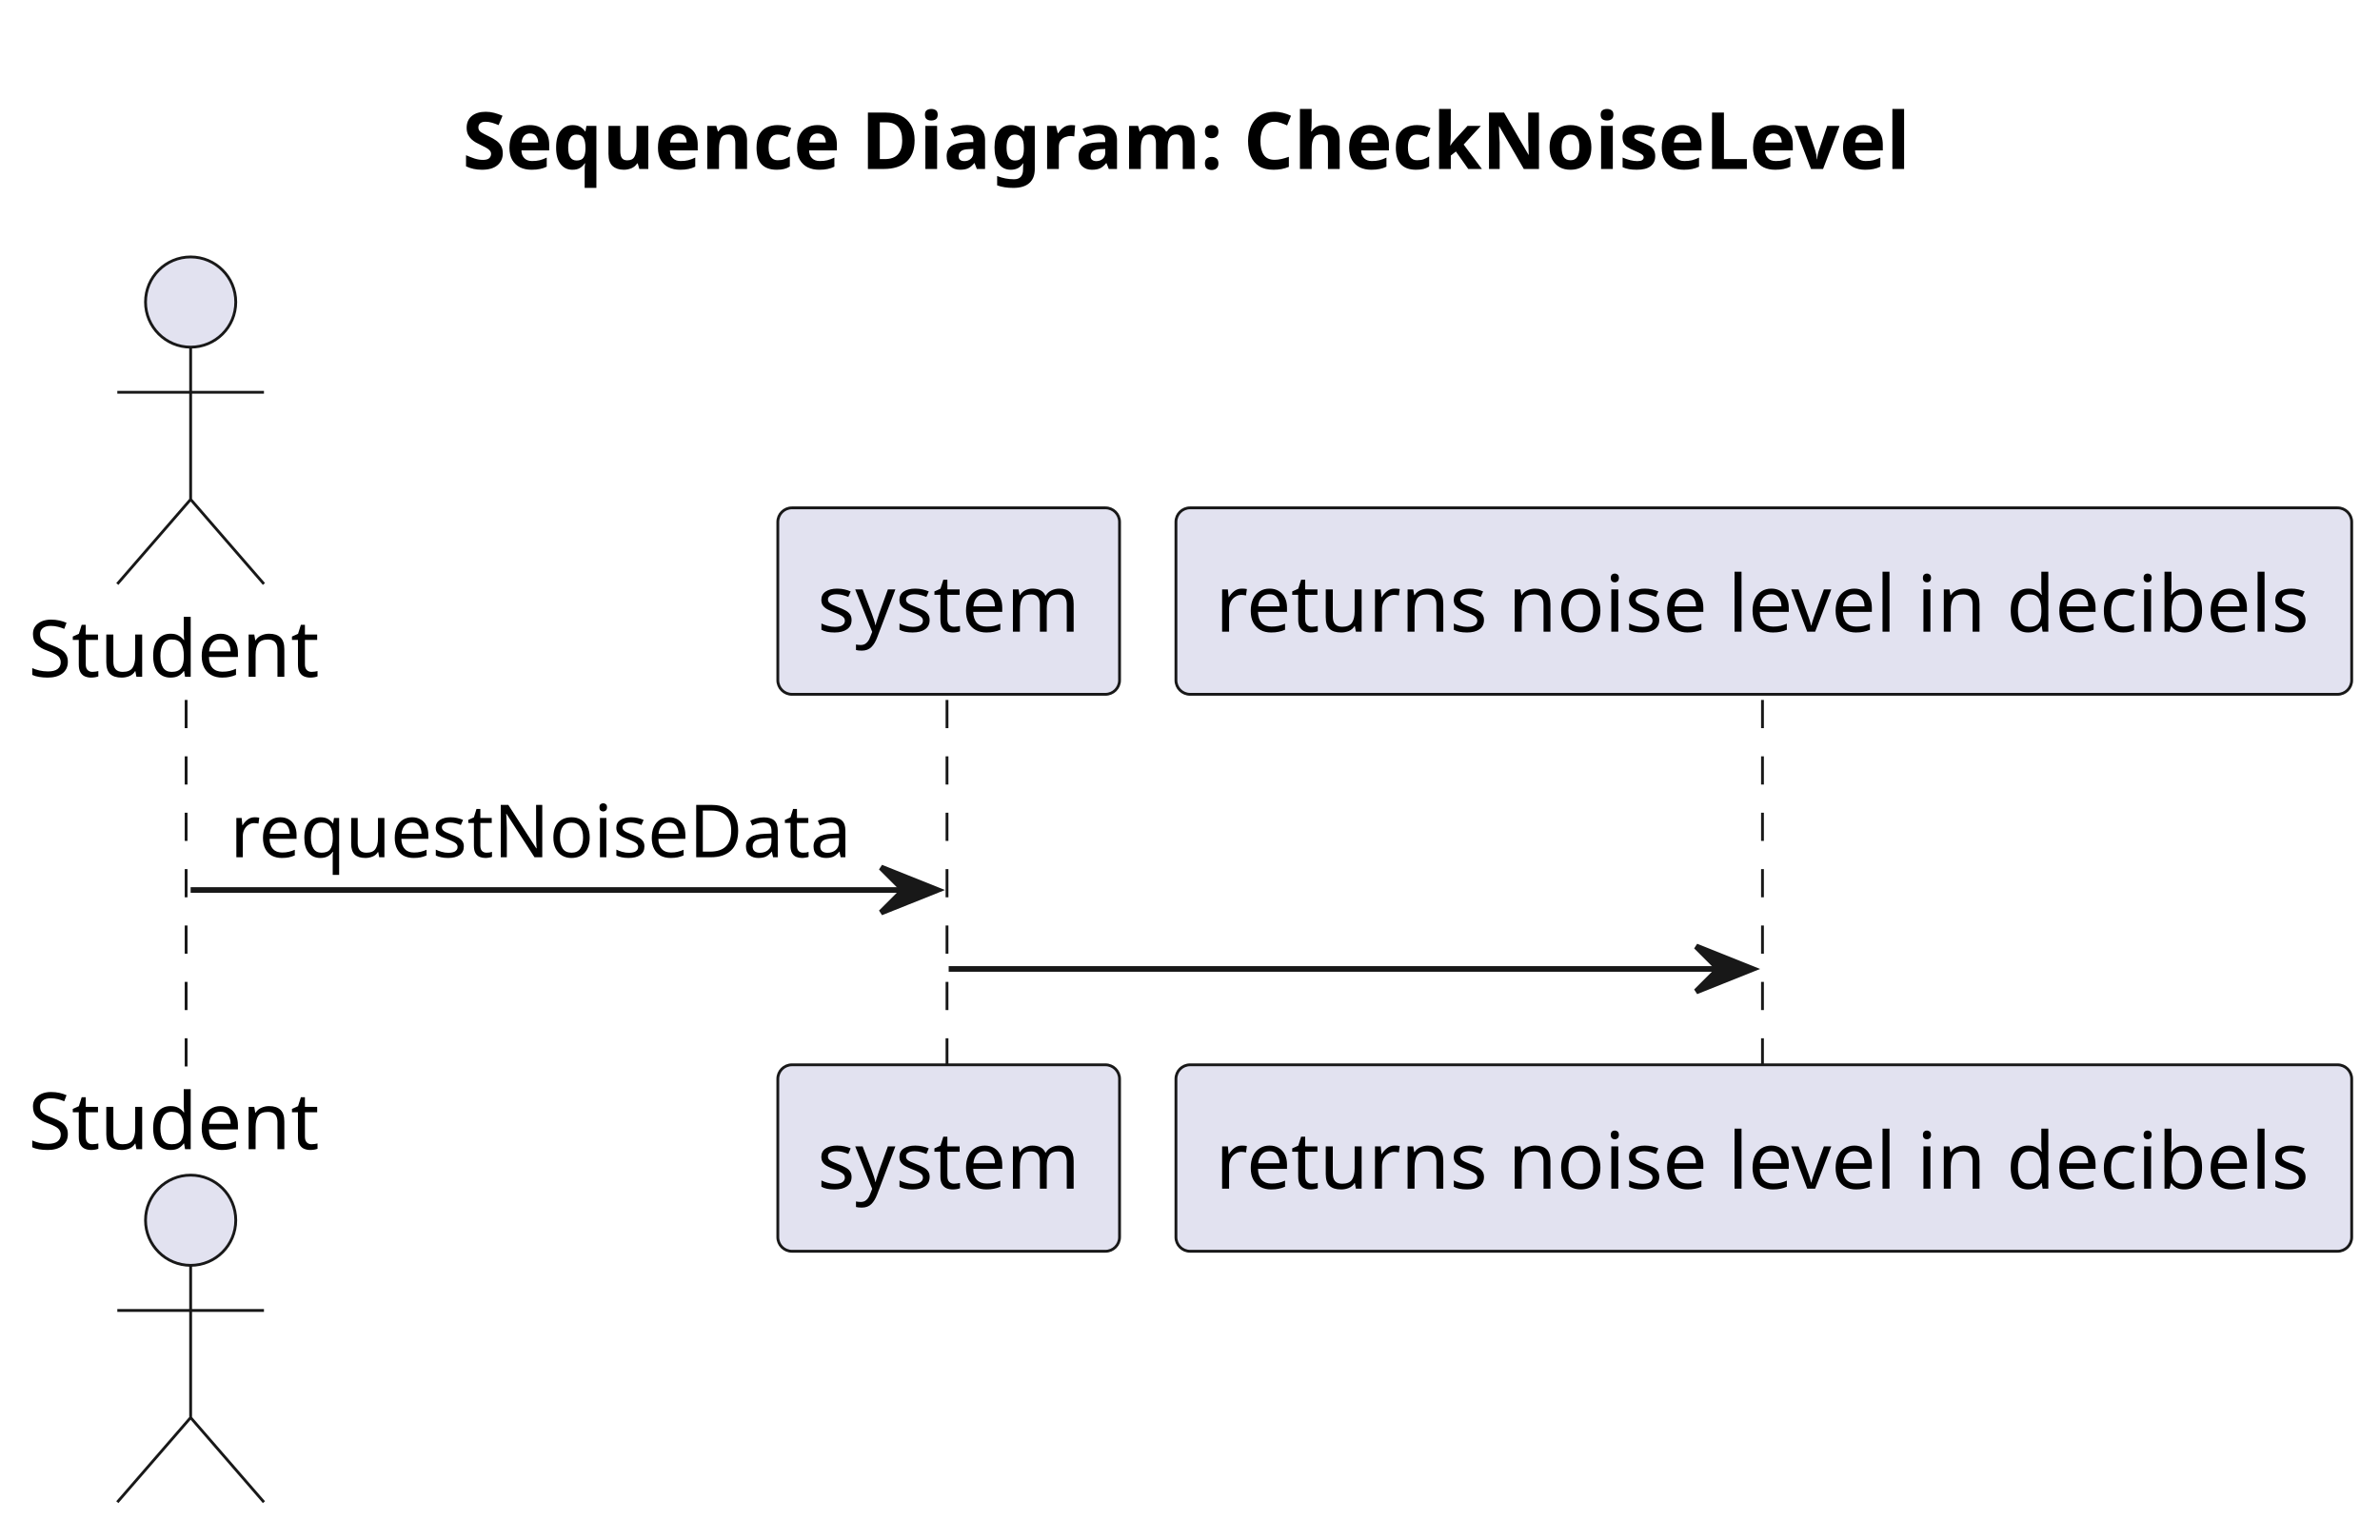
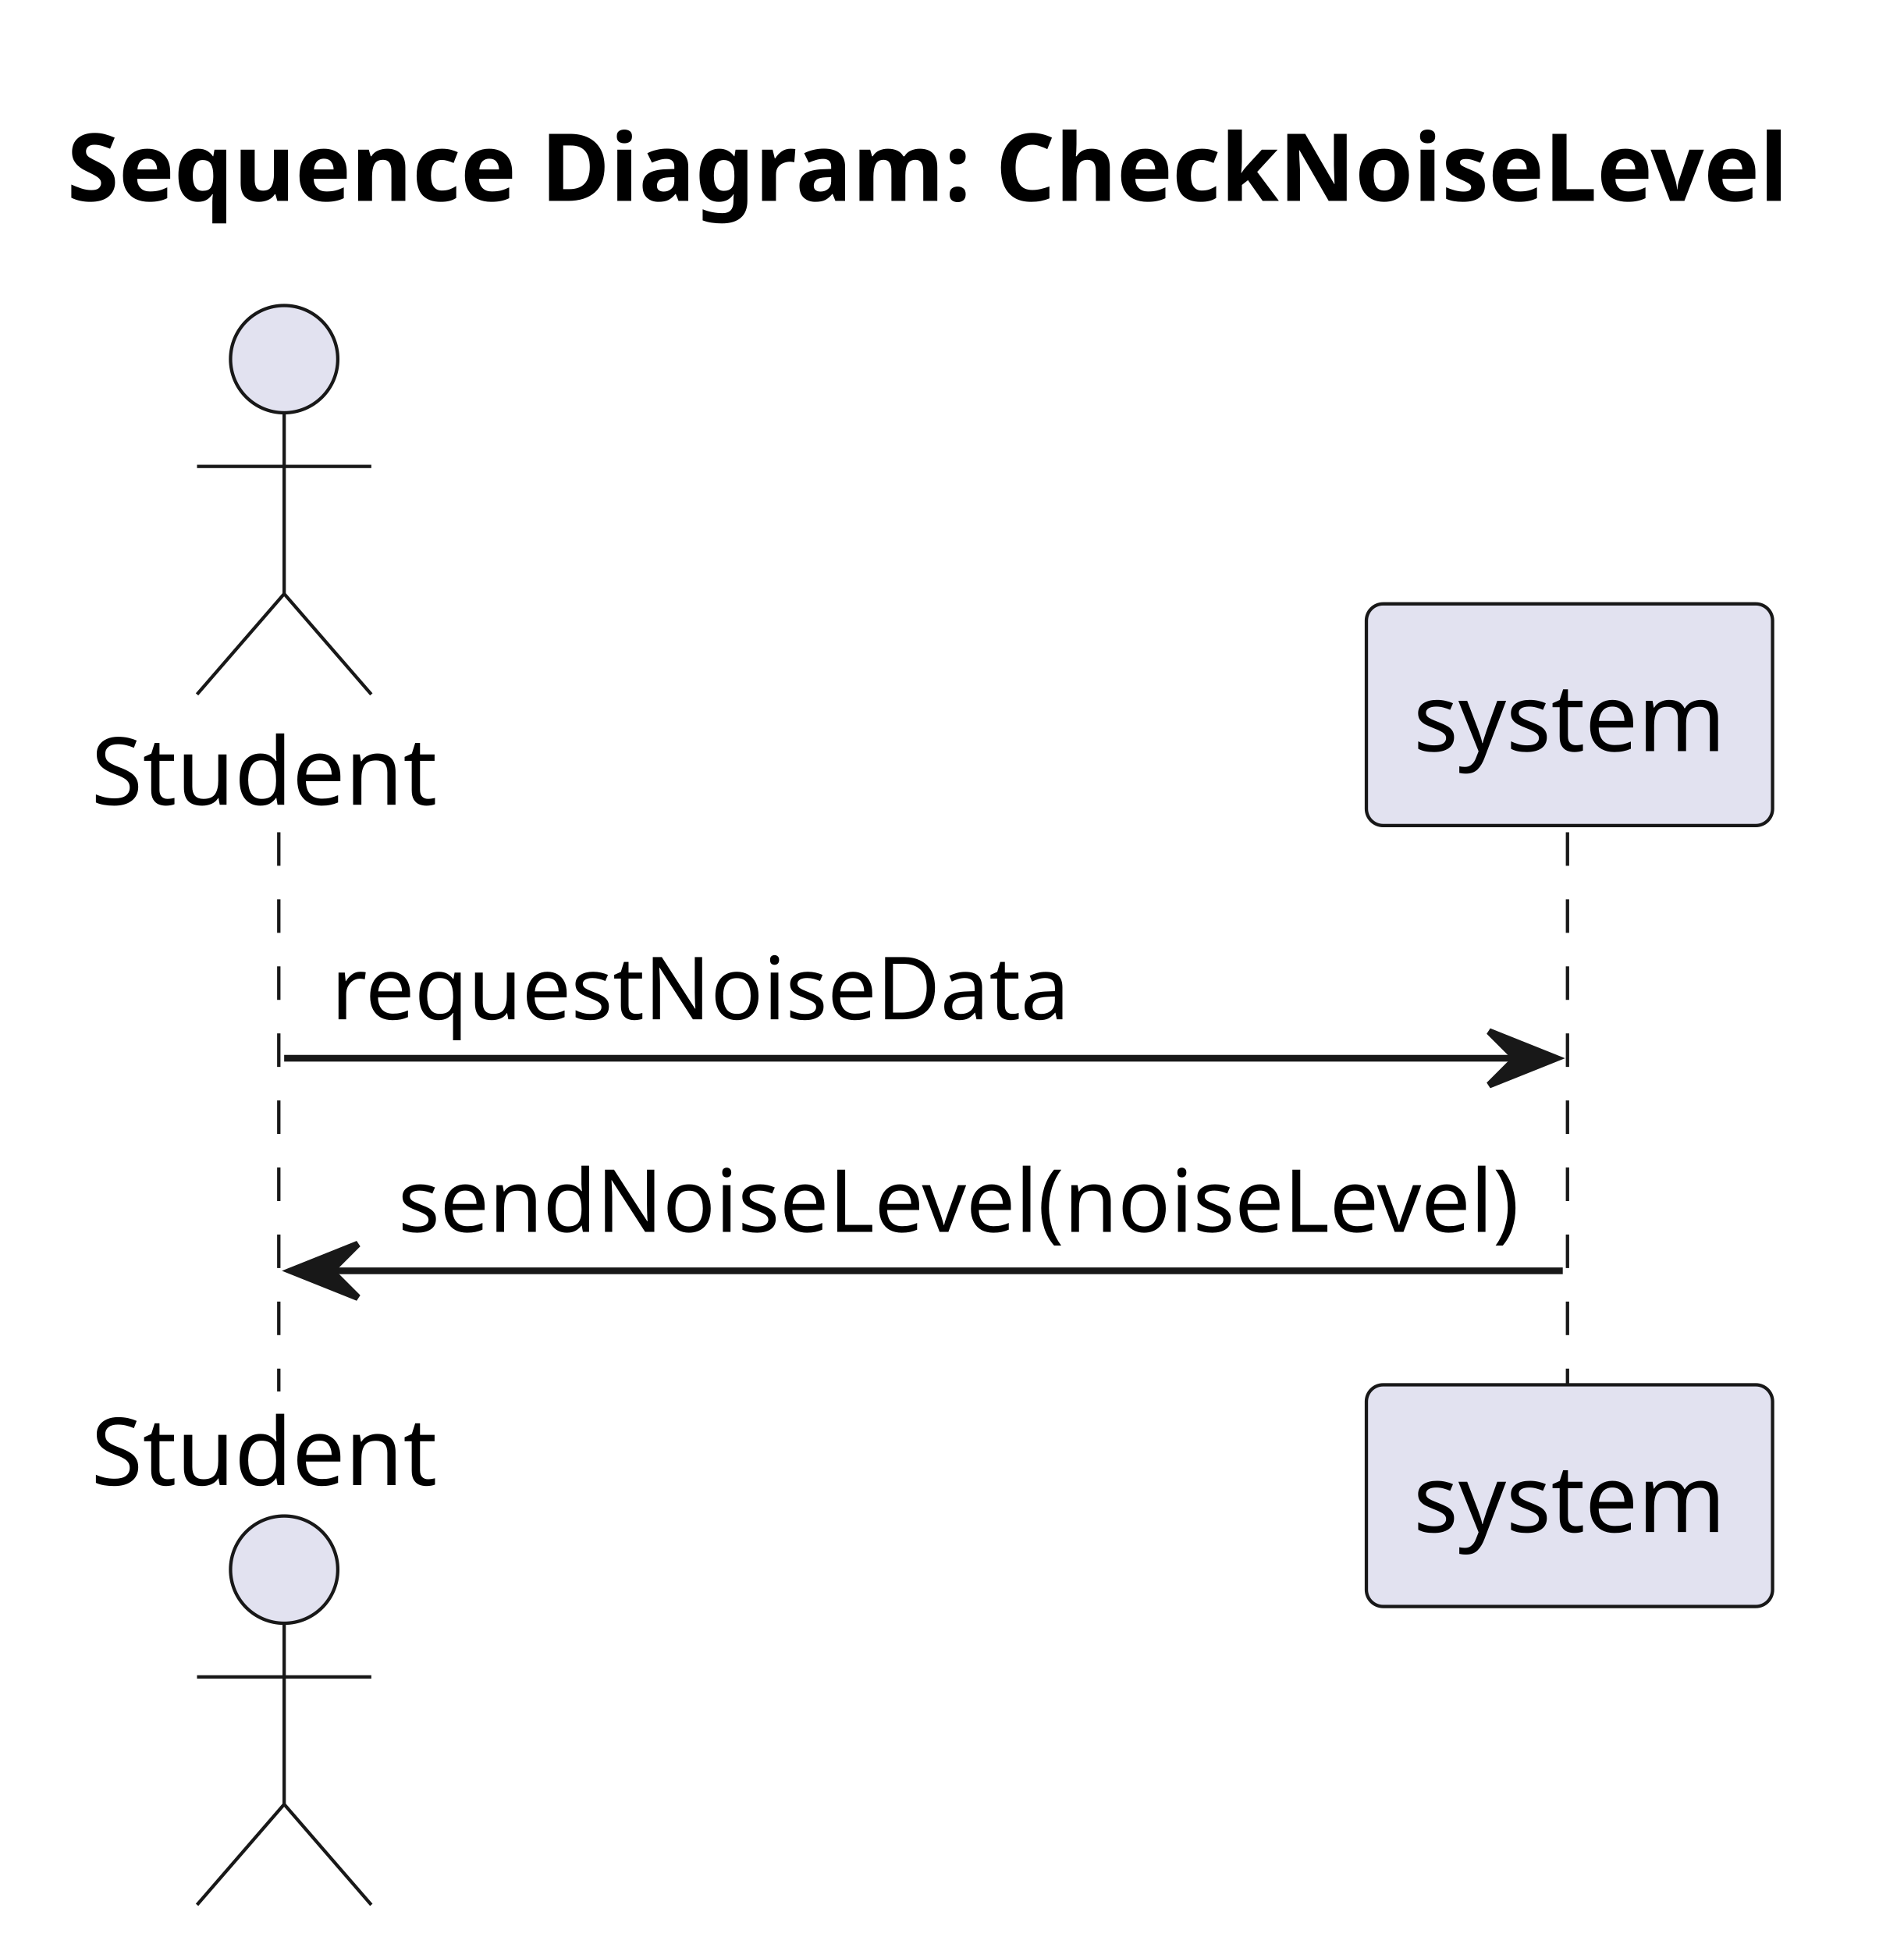
- <svg xmlns="http://www.w3.org/2000/svg" contentStyleType="text/css" data-diagram-type="SEQUENCE" height="273px" preserveAspectRatio="none" style="width:422px;height:273px;background:#FFFFFF;" version="1.1" viewBox="0 0 422 273" width="422px" zoomAndPan="magnify">
+ <svg xmlns="http://www.w3.org/2000/svg" contentStyleType="text/css" data-diagram-type="SEQUENCE" height="291px" preserveAspectRatio="none" style="width:284px;height:291px;background:#FFFFFF;" version="1.1" viewBox="0 0 284 291" width="284px" zoomAndPan="magnify">
  <defs />
  <g>
-     <text fill="#000000" font-family="sans-serif" font-size="14" font-weight="bold" lengthAdjust="spacing" textLength="256.997" x="81.992" y="29.966">Sequence Diagram: CheckNoiseLevel</text>
+     <text fill="#000000" font-family="sans-serif" font-size="14" font-weight="bold" lengthAdjust="spacing" textLength="256.997" x="10" y="29.966">Sequence Diagram: CheckNoiseLevel</text>
    <g class="participant-lifeline" data-entity-uid="part1" data-qualified-name="Actor" id="part1-lifeline">
      <g>
-         <rect fill="#000000" fill-opacity="0" height="65.706" width="8" x="29.802" y="124.136" />
-         <line style="stroke:#181818;stroke-width:0.5;stroke-dasharray:5,5;" x1="33" x2="33" y1="124.136" y2="189.842" />
+         <rect fill="#000000" fill-opacity="0" height="83.412" width="8" x="38.388" y="124.136" />
+         <line style="stroke:#181818;stroke-width:0.5;stroke-dasharray:5,5;" x1="41.587" x2="41.587" y1="124.136" y2="207.548" />
      </g>
    </g>
    <g class="participant-lifeline" data-entity-uid="part2" data-qualified-name="System" id="part2-lifeline">
      <g>
-         <rect fill="#000000" fill-opacity="0" height="65.706" width="8" x="164.211" y="124.136" />
-         <line style="stroke:#181818;stroke-width:0.5;stroke-dasharray:5,5;" x1="167.915" x2="167.915" y1="124.136" y2="189.842" />
-       </g>
-     </g>
-     <g class="participant-lifeline" data-entity-uid="part3" data-qualified-name="returns_noise_level_in_decibels" id="part3-lifeline">
-       <g>
-         <rect fill="#000000" fill-opacity="0" height="65.706" width="8" x="308.743" y="124.136" />
-         <line style="stroke:#181818;stroke-width:0.5;stroke-dasharray:5,5;" x1="312.507" x2="312.507" y1="124.136" y2="189.842" />
+         <rect fill="#000000" fill-opacity="0" height="83.412" width="8" x="230.115" y="124.136" />
+         <line style="stroke:#181818;stroke-width:0.5;stroke-dasharray:5,5;" x1="233.819" x2="233.819" y1="124.136" y2="207.548" />
      </g>
    </g>
    <g class="participant participant-head" data-entity-uid="part1" data-qualified-name="Actor" id="part1-head">
-       <text fill="#000000" font-family="sans-serif" font-size="14" lengthAdjust="spacing" textLength="51.604" x="5" y="120.034">Student</text>
-       <ellipse cx="33.802" cy="53.568" fill="#E2E2F0" rx="8" ry="8" style="stroke:#181818;stroke-width:0.5;" />
-       <path d="M33.802,61.568 L33.802,88.568 M20.802,69.568 L46.802,69.568 M33.802,88.568 L20.802,103.568 M33.802,88.568 L46.802,103.568" fill="none" style="stroke:#181818;stroke-width:0.5;" />
+       <text fill="#000000" font-family="sans-serif" font-size="14" lengthAdjust="spacing" textLength="51.604" x="13.586" y="120.034">Student</text>
+       <ellipse cx="42.388" cy="53.568" fill="#E2E2F0" rx="8" ry="8" style="stroke:#181818;stroke-width:0.5;" />
+       <path d="M42.388,61.568 L42.388,88.568 M29.388,69.568 L55.388,69.568 M42.388,88.568 L29.388,103.568 M42.388,88.568 L55.388,103.568" fill="none" style="stroke:#181818;stroke-width:0.5;" />
    </g>
    <g class="participant participant-tail" data-entity-uid="part1" data-qualified-name="Actor" id="part1-tail">
-       <text fill="#000000" font-family="sans-serif" font-size="14" lengthAdjust="spacing" textLength="51.604" x="5" y="203.808">Student</text>
-       <ellipse cx="33.802" cy="216.41" fill="#E2E2F0" rx="8" ry="8" style="stroke:#181818;stroke-width:0.5;" />
-       <path d="M33.802,224.41 L33.802,251.41 M20.802,232.41 L46.802,232.41 M33.802,251.41 L20.802,266.41 M33.802,251.41 L46.802,266.41" fill="none" style="stroke:#181818;stroke-width:0.5;" />
+       <text fill="#000000" font-family="sans-serif" font-size="14" lengthAdjust="spacing" textLength="51.604" x="13.586" y="221.514">Student</text>
+       <ellipse cx="42.388" cy="234.116" fill="#E2E2F0" rx="8" ry="8" style="stroke:#181818;stroke-width:0.5;" />
+       <path d="M42.388,242.116 L42.388,269.116 M29.388,250.116 L55.388,250.116 M42.388,269.116 L29.388,284.116 M42.388,269.116 L55.388,284.116" fill="none" style="stroke:#181818;stroke-width:0.5;" />
    </g>
    <g class="participant participant-head" data-entity-uid="part2" data-qualified-name="System" id="part2-head">
-       <rect fill="#E2E2F0" height="33.068" rx="2.5" ry="2.5" style="stroke:#181818;stroke-width:0.5;" width="60.592" x="137.915" y="90.068" />
-       <text fill="#000000" font-family="sans-serif" font-size="14" lengthAdjust="spacing" textLength="46.592" x="144.915" y="112.034">system</text>
+       <rect fill="#E2E2F0" height="33.068" rx="2.5" ry="2.5" style="stroke:#181818;stroke-width:0.5;" width="60.592" x="203.819" y="90.068" />
+       <text fill="#000000" font-family="sans-serif" font-size="14" lengthAdjust="spacing" textLength="46.592" x="210.819" y="112.034">system</text>
    </g>
    <g class="participant participant-tail" data-entity-uid="part2" data-qualified-name="System" id="part2-tail">
-       <rect fill="#E2E2F0" height="33.068" rx="2.5" ry="2.5" style="stroke:#181818;stroke-width:0.5;" width="60.592" x="137.915" y="188.842" />
-       <text fill="#000000" font-family="sans-serif" font-size="14" lengthAdjust="spacing" textLength="46.592" x="144.915" y="210.808">system</text>
-     </g>
-     <g class="participant participant-head" data-entity-uid="part3" data-qualified-name="returns_noise_level_in_decibels" id="part3-head">
-       <rect fill="#E2E2F0" height="33.068" rx="2.5" ry="2.5" style="stroke:#181818;stroke-width:0.5;" width="208.473" x="208.507" y="90.068" />
-       <text fill="#000000" font-family="sans-serif" font-size="14" lengthAdjust="spacing" textLength="194.473" x="215.507" y="112.034">returns noise level in decibels</text>
-     </g>
-     <g class="participant participant-tail" data-entity-uid="part3" data-qualified-name="returns_noise_level_in_decibels" id="part3-tail">
-       <rect fill="#E2E2F0" height="33.068" rx="2.5" ry="2.5" style="stroke:#181818;stroke-width:0.5;" width="208.473" x="208.507" y="188.842" />
-       <text fill="#000000" font-family="sans-serif" font-size="14" lengthAdjust="spacing" textLength="194.473" x="215.507" y="210.808">returns noise level in decibels</text>
+       <rect fill="#E2E2F0" height="33.068" rx="2.5" ry="2.5" style="stroke:#181818;stroke-width:0.5;" width="60.592" x="203.819" y="206.548" />
+       <text fill="#000000" font-family="sans-serif" font-size="14" lengthAdjust="spacing" textLength="46.592" x="210.819" y="228.514">system</text>
    </g>
    <g class="message" data-entity-1="part1" data-entity-2="part2" id="msg1">
-       <polygon fill="#181818" points="156.211,153.842,166.211,157.842,156.211,161.842,160.211,157.842" style="stroke:#181818;stroke-width:1;" />
-       <line style="stroke:#181818;stroke-width:1;" x1="33.802" x2="162.211" y1="157.842" y2="157.842" />
-       <text fill="#000000" font-family="sans-serif" font-size="13" lengthAdjust="spacing" textLength="110.409" x="40.802" y="152.033">requestNoiseData</text>
+       <polygon fill="#181818" points="222.115,153.842,232.115,157.842,222.115,161.842,226.115,157.842" style="stroke:#181818;stroke-width:1;" />
+       <line style="stroke:#181818;stroke-width:1;" x1="42.388" x2="228.115" y1="157.842" y2="157.842" />
+       <text fill="#000000" font-family="sans-serif" font-size="13" lengthAdjust="spacing" textLength="110.409" x="49.388" y="152.033">requestNoiseData</text>
    </g>
-     <g class="message" data-entity-1="part2" data-entity-2="part3" id="msg2">
-       <polygon fill="#181818" points="300.743,167.842,310.743,171.842,300.743,175.842,304.743,171.842" style="stroke:#181818;stroke-width:1;" />
-       <line style="stroke:#181818;stroke-width:1;" x1="168.211" x2="306.743" y1="171.842" y2="171.842" />
+     <g class="message" data-entity-1="part2" data-entity-2="part1" id="msg2">
+       <polygon fill="#181818" points="53.388,185.548,43.388,189.548,53.388,193.548,49.388,189.548" style="stroke:#181818;stroke-width:1;" />
+       <line style="stroke:#181818;stroke-width:1;" x1="47.388" x2="233.115" y1="189.548" y2="189.548" />
+       <text fill="#000000" font-family="sans-serif" font-size="13" lengthAdjust="spacing" textLength="167.726" x="59.388" y="183.739">sendNoiseLevel(noiseLevel)</text>
    </g>
  </g>
</svg>
